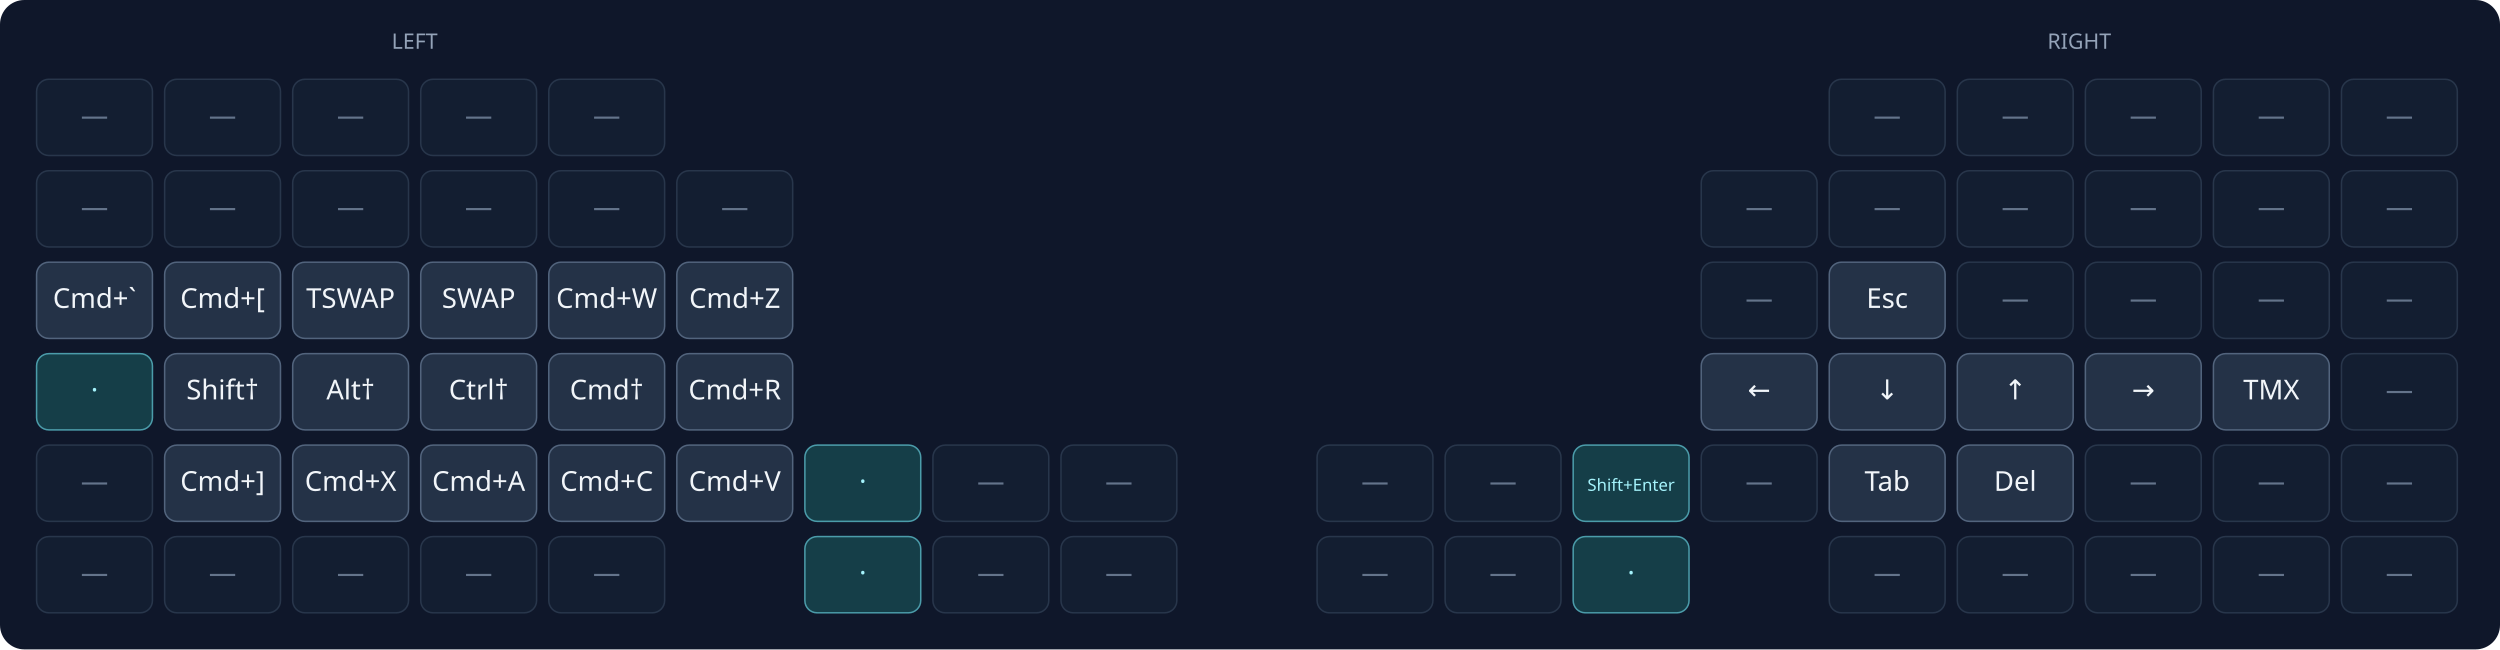
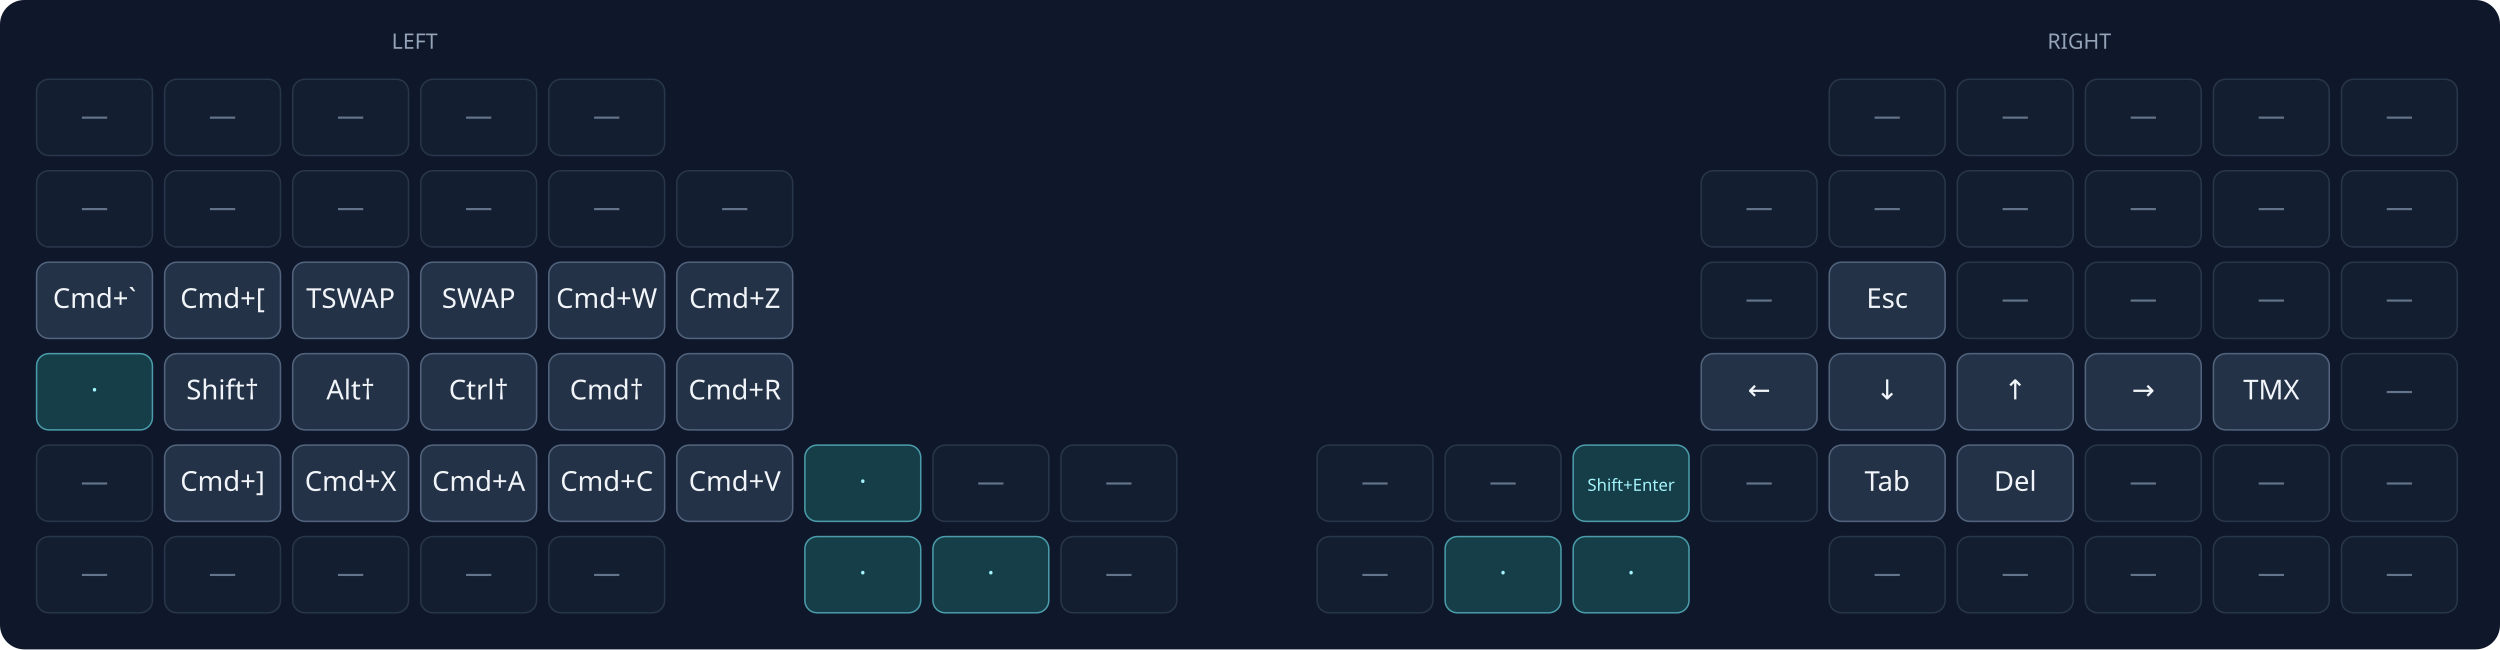
<svg xmlns="http://www.w3.org/2000/svg" width="1640" height="426" viewBox="0 0 1640 426" role="img" aria-labelledby="title desc">
  <rect width="1640" height="426" rx="16" fill="#0f172a" />
  <g font-family="system-ui, sans-serif" text-anchor="middle">
    <text x="272" y="32" fill="#94a3b8" font-size="14">LEFT</text>
    <text x="1364" y="32" fill="#94a3b8" font-size="14">RIGHT</text>
    <g data-position="0" data-binding="&amp;none">
      <rect x="24" y="52" width="76" height="50" rx="8" fill="#131e31" stroke="#28364b" />
      <text x="62" y="82" fill="#64748b" font-size="18">—</text>
    </g>
    <g data-position="1" data-binding="&amp;none">
      <rect x="108" y="52" width="76" height="50" rx="8" fill="#131e31" stroke="#28364b" />
      <text x="146" y="82" fill="#64748b" font-size="18">—</text>
    </g>
    <g data-position="2" data-binding="&amp;none">
      <rect x="192" y="52" width="76" height="50" rx="8" fill="#131e31" stroke="#28364b" />
      <text x="230" y="82" fill="#64748b" font-size="18">—</text>
    </g>
    <g data-position="3" data-binding="&amp;none">
      <rect x="276" y="52" width="76" height="50" rx="8" fill="#131e31" stroke="#28364b" />
      <text x="314" y="82" fill="#64748b" font-size="18">—</text>
    </g>
    <g data-position="4" data-binding="&amp;none">
      <rect x="360" y="52" width="76" height="50" rx="8" fill="#131e31" stroke="#28364b" />
      <text x="398" y="82" fill="#64748b" font-size="18">—</text>
    </g>
    <g data-position="5" data-binding="&amp;none">
      <rect x="1200" y="52" width="76" height="50" rx="8" fill="#131e31" stroke="#28364b" />
      <text x="1238" y="82" fill="#64748b" font-size="18">—</text>
    </g>
    <g data-position="6" data-binding="&amp;none">
      <rect x="1284" y="52" width="76" height="50" rx="8" fill="#131e31" stroke="#28364b" />
      <text x="1322" y="82" fill="#64748b" font-size="18">—</text>
    </g>
    <g data-position="7" data-binding="&amp;none">
      <rect x="1368" y="52" width="76" height="50" rx="8" fill="#131e31" stroke="#28364b" />
      <text x="1406" y="82" fill="#64748b" font-size="18">—</text>
    </g>
    <g data-position="8" data-binding="&amp;none">
      <rect x="1452" y="52" width="76" height="50" rx="8" fill="#131e31" stroke="#28364b" />
      <text x="1490" y="82" fill="#64748b" font-size="18">—</text>
    </g>
    <g data-position="9" data-binding="&amp;none">
      <rect x="1536" y="52" width="76" height="50" rx="8" fill="#131e31" stroke="#28364b" />
      <text x="1574" y="82" fill="#64748b" font-size="18">—</text>
    </g>
    <g data-position="10" data-binding="&amp;none">
      <rect x="24" y="112" width="76" height="50" rx="8" fill="#131e31" stroke="#28364b" />
      <text x="62" y="142" fill="#64748b" font-size="18">—</text>
    </g>
    <g data-position="11" data-binding="&amp;none">
      <rect x="108" y="112" width="76" height="50" rx="8" fill="#131e31" stroke="#28364b" />
      <text x="146" y="142" fill="#64748b" font-size="18">—</text>
    </g>
    <g data-position="12" data-binding="&amp;none">
      <rect x="192" y="112" width="76" height="50" rx="8" fill="#131e31" stroke="#28364b" />
      <text x="230" y="142" fill="#64748b" font-size="18">—</text>
    </g>
    <g data-position="13" data-binding="&amp;none">
      <rect x="276" y="112" width="76" height="50" rx="8" fill="#131e31" stroke="#28364b" />
      <text x="314" y="142" fill="#64748b" font-size="18">—</text>
    </g>
    <g data-position="14" data-binding="&amp;none">
      <rect x="360" y="112" width="76" height="50" rx="8" fill="#131e31" stroke="#28364b" />
      <text x="398" y="142" fill="#64748b" font-size="18">—</text>
    </g>
    <g data-position="15" data-binding="&amp;none">
      <rect x="444" y="112" width="76" height="50" rx="8" fill="#131e31" stroke="#28364b" />
      <text x="482" y="142" fill="#64748b" font-size="18">—</text>
    </g>
    <g data-position="16" data-binding="&amp;none">
      <rect x="1116" y="112" width="76" height="50" rx="8" fill="#131e31" stroke="#28364b" />
      <text x="1154" y="142" fill="#64748b" font-size="18">—</text>
    </g>
    <g data-position="17" data-binding="&amp;none">
      <rect x="1200" y="112" width="76" height="50" rx="8" fill="#131e31" stroke="#28364b" />
      <text x="1238" y="142" fill="#64748b" font-size="18">—</text>
    </g>
    <g data-position="18" data-binding="&amp;none">
      <rect x="1284" y="112" width="76" height="50" rx="8" fill="#131e31" stroke="#28364b" />
      <text x="1322" y="142" fill="#64748b" font-size="18">—</text>
    </g>
    <g data-position="19" data-binding="&amp;none">
      <rect x="1368" y="112" width="76" height="50" rx="8" fill="#131e31" stroke="#28364b" />
      <text x="1406" y="142" fill="#64748b" font-size="18">—</text>
    </g>
    <g data-position="20" data-binding="&amp;none">
      <rect x="1452" y="112" width="76" height="50" rx="8" fill="#131e31" stroke="#28364b" />
      <text x="1490" y="142" fill="#64748b" font-size="18">—</text>
    </g>
    <g data-position="21" data-binding="&amp;none">
      <rect x="1536" y="112" width="76" height="50" rx="8" fill="#131e31" stroke="#28364b" />
      <text x="1574" y="142" fill="#64748b" font-size="18">—</text>
    </g>
    <g data-position="22" data-binding="&amp;kp LG(GRAVE)">
      <rect x="24" y="172" width="76" height="50" rx="8" fill="#243247" stroke="#52647d" />
      <text x="62" y="202" fill="#f1f5f9" font-size="18">Cmd+`</text>
    </g>
    <g data-position="23" data-binding="&amp;kp LG(LBKT)">
      <rect x="108" y="172" width="76" height="50" rx="8" fill="#243247" stroke="#52647d" />
      <text x="146" y="202" fill="#f1f5f9" font-size="18">Cmd+[</text>
    </g>
    <g data-position="24" data-binding="&amp;tab_swapper">
      <rect x="192" y="172" width="76" height="50" rx="8" fill="#243247" stroke="#52647d" />
      <text x="230" y="202" fill="#f1f5f9" font-size="18">TSWAP</text>
    </g>
    <g data-position="25" data-binding="&amp;swapper">
      <rect x="276" y="172" width="76" height="50" rx="8" fill="#243247" stroke="#52647d" />
      <text x="314" y="202" fill="#f1f5f9" font-size="18">SWAP</text>
    </g>
    <g data-position="26" data-binding="&amp;kp LG(W)">
      <rect x="360" y="172" width="76" height="50" rx="8" fill="#243247" stroke="#52647d" />
      <text x="398" y="202" fill="#f1f5f9" font-size="18">Cmd+W</text>
    </g>
    <g data-position="27" data-binding="&amp;kp LG(Z)">
      <rect x="444" y="172" width="76" height="50" rx="8" fill="#243247" stroke="#52647d" />
      <text x="482" y="202" fill="#f1f5f9" font-size="18">Cmd+Z</text>
    </g>
    <g data-position="28" data-binding="&amp;none">
      <rect x="1116" y="172" width="76" height="50" rx="8" fill="#131e31" stroke="#28364b" />
      <text x="1154" y="202" fill="#64748b" font-size="18">—</text>
    </g>
    <g data-position="29" data-binding="&amp;kp ESC">
      <rect x="1200" y="172" width="76" height="50" rx="8" fill="#243247" stroke="#52647d" />
      <text x="1238" y="202" fill="#f1f5f9" font-size="18">Esc</text>
    </g>
    <g data-position="30" data-binding="&amp;none">
      <rect x="1284" y="172" width="76" height="50" rx="8" fill="#131e31" stroke="#28364b" />
      <text x="1322" y="202" fill="#64748b" font-size="18">—</text>
    </g>
    <g data-position="31" data-binding="&amp;none">
      <rect x="1368" y="172" width="76" height="50" rx="8" fill="#131e31" stroke="#28364b" />
      <text x="1406" y="202" fill="#64748b" font-size="18">—</text>
    </g>
    <g data-position="32" data-binding="&amp;none">
      <rect x="1452" y="172" width="76" height="50" rx="8" fill="#131e31" stroke="#28364b" />
      <text x="1490" y="202" fill="#64748b" font-size="18">—</text>
    </g>
    <g data-position="33" data-binding="&amp;none">
      <rect x="1536" y="172" width="76" height="50" rx="8" fill="#131e31" stroke="#28364b" />
      <text x="1574" y="202" fill="#64748b" font-size="18">—</text>
    </g>
    <g data-position="34" data-binding="&amp;trans">
      <rect x="24" y="232" width="76" height="50" rx="8" fill="#153e48" stroke="#4b9caa" />
      <text x="62" y="262" fill="#a5f3fc" font-size="18">·</text>
    </g>
    <g data-position="35" data-binding="&amp;sk LSHFT">
      <rect x="108" y="232" width="76" height="50" rx="8" fill="#243247" stroke="#52647d" />
      <text x="146" y="262" fill="#f1f5f9" font-size="18">Shift†</text>
    </g>
    <g data-position="36" data-binding="&amp;sk LALT">
      <rect x="192" y="232" width="76" height="50" rx="8" fill="#243247" stroke="#52647d" />
      <text x="230" y="262" fill="#f1f5f9" font-size="18">Alt†</text>
    </g>
    <g data-position="37" data-binding="&amp;sk LCTRL">
      <rect x="276" y="232" width="76" height="50" rx="8" fill="#243247" stroke="#52647d" />
      <text x="314" y="262" fill="#f1f5f9" font-size="18">Ctrl†</text>
    </g>
    <g data-position="38" data-binding="&amp;sk LGUI">
      <rect x="360" y="232" width="76" height="50" rx="8" fill="#243247" stroke="#52647d" />
      <text x="398" y="262" fill="#f1f5f9" font-size="18">Cmd†</text>
    </g>
    <g data-position="39" data-binding="&amp;kp LG(R)">
      <rect x="444" y="232" width="76" height="50" rx="8" fill="#243247" stroke="#52647d" />
      <text x="482" y="262" fill="#f1f5f9" font-size="18">Cmd+R</text>
    </g>
    <g data-position="40" data-binding="&amp;kp LEFT">
      <rect x="1116" y="232" width="76" height="50" rx="8" fill="#243247" stroke="#52647d" />
      <text x="1154" y="262" fill="#f1f5f9" font-size="18">←</text>
    </g>
    <g data-position="41" data-binding="&amp;kp DOWN">
      <rect x="1200" y="232" width="76" height="50" rx="8" fill="#243247" stroke="#52647d" />
      <text x="1238" y="262" fill="#f1f5f9" font-size="18">↓</text>
    </g>
    <g data-position="42" data-binding="&amp;kp UP">
      <rect x="1284" y="232" width="76" height="50" rx="8" fill="#243247" stroke="#52647d" />
      <text x="1322" y="262" fill="#f1f5f9" font-size="18">↑</text>
    </g>
    <g data-position="43" data-binding="&amp;kp RIGHT">
      <rect x="1368" y="232" width="76" height="50" rx="8" fill="#243247" stroke="#52647d" />
      <text x="1406" y="262" fill="#f1f5f9" font-size="18">→</text>
    </g>
    <g data-position="44" data-binding="&amp;tmx">
      <rect x="1452" y="232" width="76" height="50" rx="8" fill="#243247" stroke="#52647d" />
      <text x="1490" y="262" fill="#f1f5f9" font-size="18">TMX</text>
    </g>
    <g data-position="45" data-binding="&amp;none">
      <rect x="1536" y="232" width="76" height="50" rx="8" fill="#131e31" stroke="#28364b" />
      <text x="1574" y="262" fill="#64748b" font-size="18">—</text>
    </g>
    <g data-position="46" data-binding="&amp;none">
      <rect x="24" y="292" width="76" height="50" rx="8" fill="#131e31" stroke="#28364b" />
      <text x="62" y="322" fill="#64748b" font-size="18">—</text>
    </g>
    <g data-position="47" data-binding="&amp;kp LG(RBKT)">
      <rect x="108" y="292" width="76" height="50" rx="8" fill="#243247" stroke="#52647d" />
      <text x="146" y="322" fill="#f1f5f9" font-size="18">Cmd+]</text>
    </g>
    <g data-position="48" data-binding="&amp;kp LG(X)">
      <rect x="192" y="292" width="76" height="50" rx="8" fill="#243247" stroke="#52647d" />
      <text x="230" y="322" fill="#f1f5f9" font-size="18">Cmd+X</text>
    </g>
    <g data-position="49" data-binding="&amp;kp LG(A)">
      <rect x="276" y="292" width="76" height="50" rx="8" fill="#243247" stroke="#52647d" />
      <text x="314" y="322" fill="#f1f5f9" font-size="18">Cmd+A</text>
    </g>
    <g data-position="50" data-binding="&amp;kp LG(C)">
      <rect x="360" y="292" width="76" height="50" rx="8" fill="#243247" stroke="#52647d" />
      <text x="398" y="322" fill="#f1f5f9" font-size="18">Cmd+C</text>
    </g>
    <g data-position="51" data-binding="&amp;kp LG(V)">
      <rect x="444" y="292" width="76" height="50" rx="8" fill="#243247" stroke="#52647d" />
      <text x="482" y="322" fill="#f1f5f9" font-size="18">Cmd+V</text>
    </g>
    <g data-position="52" data-binding="&amp;trans">
      <rect x="528" y="292" width="76" height="50" rx="8" fill="#153e48" stroke="#4b9caa" />
      <text x="566" y="322" fill="#a5f3fc" font-size="18">·</text>
    </g>
    <g data-position="53" data-binding="&amp;none">
      <rect x="612" y="292" width="76" height="50" rx="8" fill="#131e31" stroke="#28364b" />
      <text x="650" y="322" fill="#64748b" font-size="18">—</text>
    </g>
    <g data-position="54" data-binding="&amp;none">
      <rect x="696" y="292" width="76" height="50" rx="8" fill="#131e31" stroke="#28364b" />
      <text x="734" y="322" fill="#64748b" font-size="18">—</text>
    </g>
    <g data-position="55" data-binding="&amp;none">
      <rect x="864" y="292" width="76" height="50" rx="8" fill="#131e31" stroke="#28364b" />
      <text x="902" y="322" fill="#64748b" font-size="18">—</text>
    </g>
    <g data-position="56" data-binding="&amp;none">
      <rect x="948" y="292" width="76" height="50" rx="8" fill="#131e31" stroke="#28364b" />
      <text x="986" y="322" fill="#64748b" font-size="18">—</text>
    </g>
    <g data-position="57" data-binding="&amp;kp LS(RET)">
      <rect x="1032" y="292" width="76" height="50" rx="8" fill="#153e48" stroke="#4b9caa" />
      <text x="1070" y="322" fill="#a5f3fc" font-size="11">Shift+Enter</text>
    </g>
    <g data-position="58" data-binding="&amp;none">
      <rect x="1116" y="292" width="76" height="50" rx="8" fill="#131e31" stroke="#28364b" />
      <text x="1154" y="322" fill="#64748b" font-size="18">—</text>
    </g>
    <g data-position="59" data-binding="&amp;kp TAB">
      <rect x="1200" y="292" width="76" height="50" rx="8" fill="#243247" stroke="#52647d" />
      <text x="1238" y="322" fill="#f1f5f9" font-size="18">Tab</text>
    </g>
    <g data-position="60" data-binding="&amp;kp DEL">
      <rect x="1284" y="292" width="76" height="50" rx="8" fill="#243247" stroke="#52647d" />
      <text x="1322" y="322" fill="#f1f5f9" font-size="18">Del</text>
    </g>
    <g data-position="61" data-binding="&amp;none">
      <rect x="1368" y="292" width="76" height="50" rx="8" fill="#131e31" stroke="#28364b" />
      <text x="1406" y="322" fill="#64748b" font-size="18">—</text>
    </g>
    <g data-position="62" data-binding="&amp;none">
      <rect x="1452" y="292" width="76" height="50" rx="8" fill="#131e31" stroke="#28364b" />
      <text x="1490" y="322" fill="#64748b" font-size="18">—</text>
    </g>
    <g data-position="63" data-binding="&amp;none">
      <rect x="1536" y="292" width="76" height="50" rx="8" fill="#131e31" stroke="#28364b" />
      <text x="1574" y="322" fill="#64748b" font-size="18">—</text>
    </g>
    <g data-position="64" data-binding="&amp;none">
      <rect x="24" y="352" width="76" height="50" rx="8" fill="#131e31" stroke="#28364b" />
      <text x="62" y="382" fill="#64748b" font-size="18">—</text>
    </g>
    <g data-position="65" data-binding="&amp;none">
      <rect x="108" y="352" width="76" height="50" rx="8" fill="#131e31" stroke="#28364b" />
      <text x="146" y="382" fill="#64748b" font-size="18">—</text>
    </g>
    <g data-position="66" data-binding="&amp;none">
      <rect x="192" y="352" width="76" height="50" rx="8" fill="#131e31" stroke="#28364b" />
      <text x="230" y="382" fill="#64748b" font-size="18">—</text>
    </g>
    <g data-position="67" data-binding="&amp;none">
      <rect x="276" y="352" width="76" height="50" rx="8" fill="#131e31" stroke="#28364b" />
      <text x="314" y="382" fill="#64748b" font-size="18">—</text>
    </g>
    <g data-position="68" data-binding="&amp;none">
      <rect x="360" y="352" width="76" height="50" rx="8" fill="#131e31" stroke="#28364b" />
      <text x="398" y="382" fill="#64748b" font-size="18">—</text>
    </g>
    <g data-position="69" data-binding="&amp;trans">
      <rect x="528" y="352" width="76" height="50" rx="8" fill="#153e48" stroke="#4b9caa" />
      <text x="566" y="382" fill="#a5f3fc" font-size="18">·</text>
    </g>
-     <g data-position="70" data-binding="&amp;none">
-       <rect x="612" y="352" width="76" height="50" rx="8" fill="#131e31" stroke="#28364b" />
-       <text x="650" y="382" fill="#64748b" font-size="18">—</text>
+     <g data-position="70" data-binding="&amp;trans">
+       <rect x="612" y="352" width="76" height="50" rx="8" fill="#153e48" stroke="#4b9caa" />
+       <text x="650" y="382" fill="#a5f3fc" font-size="18">·</text>
    </g>
    <g data-position="71" data-binding="&amp;none">
      <rect x="696" y="352" width="76" height="50" rx="8" fill="#131e31" stroke="#28364b" />
      <text x="734" y="382" fill="#64748b" font-size="18">—</text>
    </g>
    <g data-position="72" data-binding="&amp;none">
      <rect x="864" y="352" width="76" height="50" rx="8" fill="#131e31" stroke="#28364b" />
      <text x="902" y="382" fill="#64748b" font-size="18">—</text>
    </g>
-     <g data-position="73" data-binding="&amp;none">
-       <rect x="948" y="352" width="76" height="50" rx="8" fill="#131e31" stroke="#28364b" />
-       <text x="986" y="382" fill="#64748b" font-size="18">—</text>
+     <g data-position="73" data-binding="&amp;trans">
+       <rect x="948" y="352" width="76" height="50" rx="8" fill="#153e48" stroke="#4b9caa" />
+       <text x="986" y="382" fill="#a5f3fc" font-size="18">·</text>
    </g>
    <g data-position="74" data-binding="&amp;trans">
      <rect x="1032" y="352" width="76" height="50" rx="8" fill="#153e48" stroke="#4b9caa" />
      <text x="1070" y="382" fill="#a5f3fc" font-size="18">·</text>
    </g>
    <g data-position="75" data-binding="&amp;none">
      <rect x="1200" y="352" width="76" height="50" rx="8" fill="#131e31" stroke="#28364b" />
      <text x="1238" y="382" fill="#64748b" font-size="18">—</text>
    </g>
    <g data-position="76" data-binding="&amp;none">
      <rect x="1284" y="352" width="76" height="50" rx="8" fill="#131e31" stroke="#28364b" />
      <text x="1322" y="382" fill="#64748b" font-size="18">—</text>
    </g>
    <g data-position="77" data-binding="&amp;none">
      <rect x="1368" y="352" width="76" height="50" rx="8" fill="#131e31" stroke="#28364b" />
      <text x="1406" y="382" fill="#64748b" font-size="18">—</text>
    </g>
    <g data-position="78" data-binding="&amp;none">
      <rect x="1452" y="352" width="76" height="50" rx="8" fill="#131e31" stroke="#28364b" />
      <text x="1490" y="382" fill="#64748b" font-size="18">—</text>
    </g>
    <g data-position="79" data-binding="&amp;none">
      <rect x="1536" y="352" width="76" height="50" rx="8" fill="#131e31" stroke="#28364b" />
      <text x="1574" y="382" fill="#64748b" font-size="18">—</text>
    </g>
  </g>
</svg>
